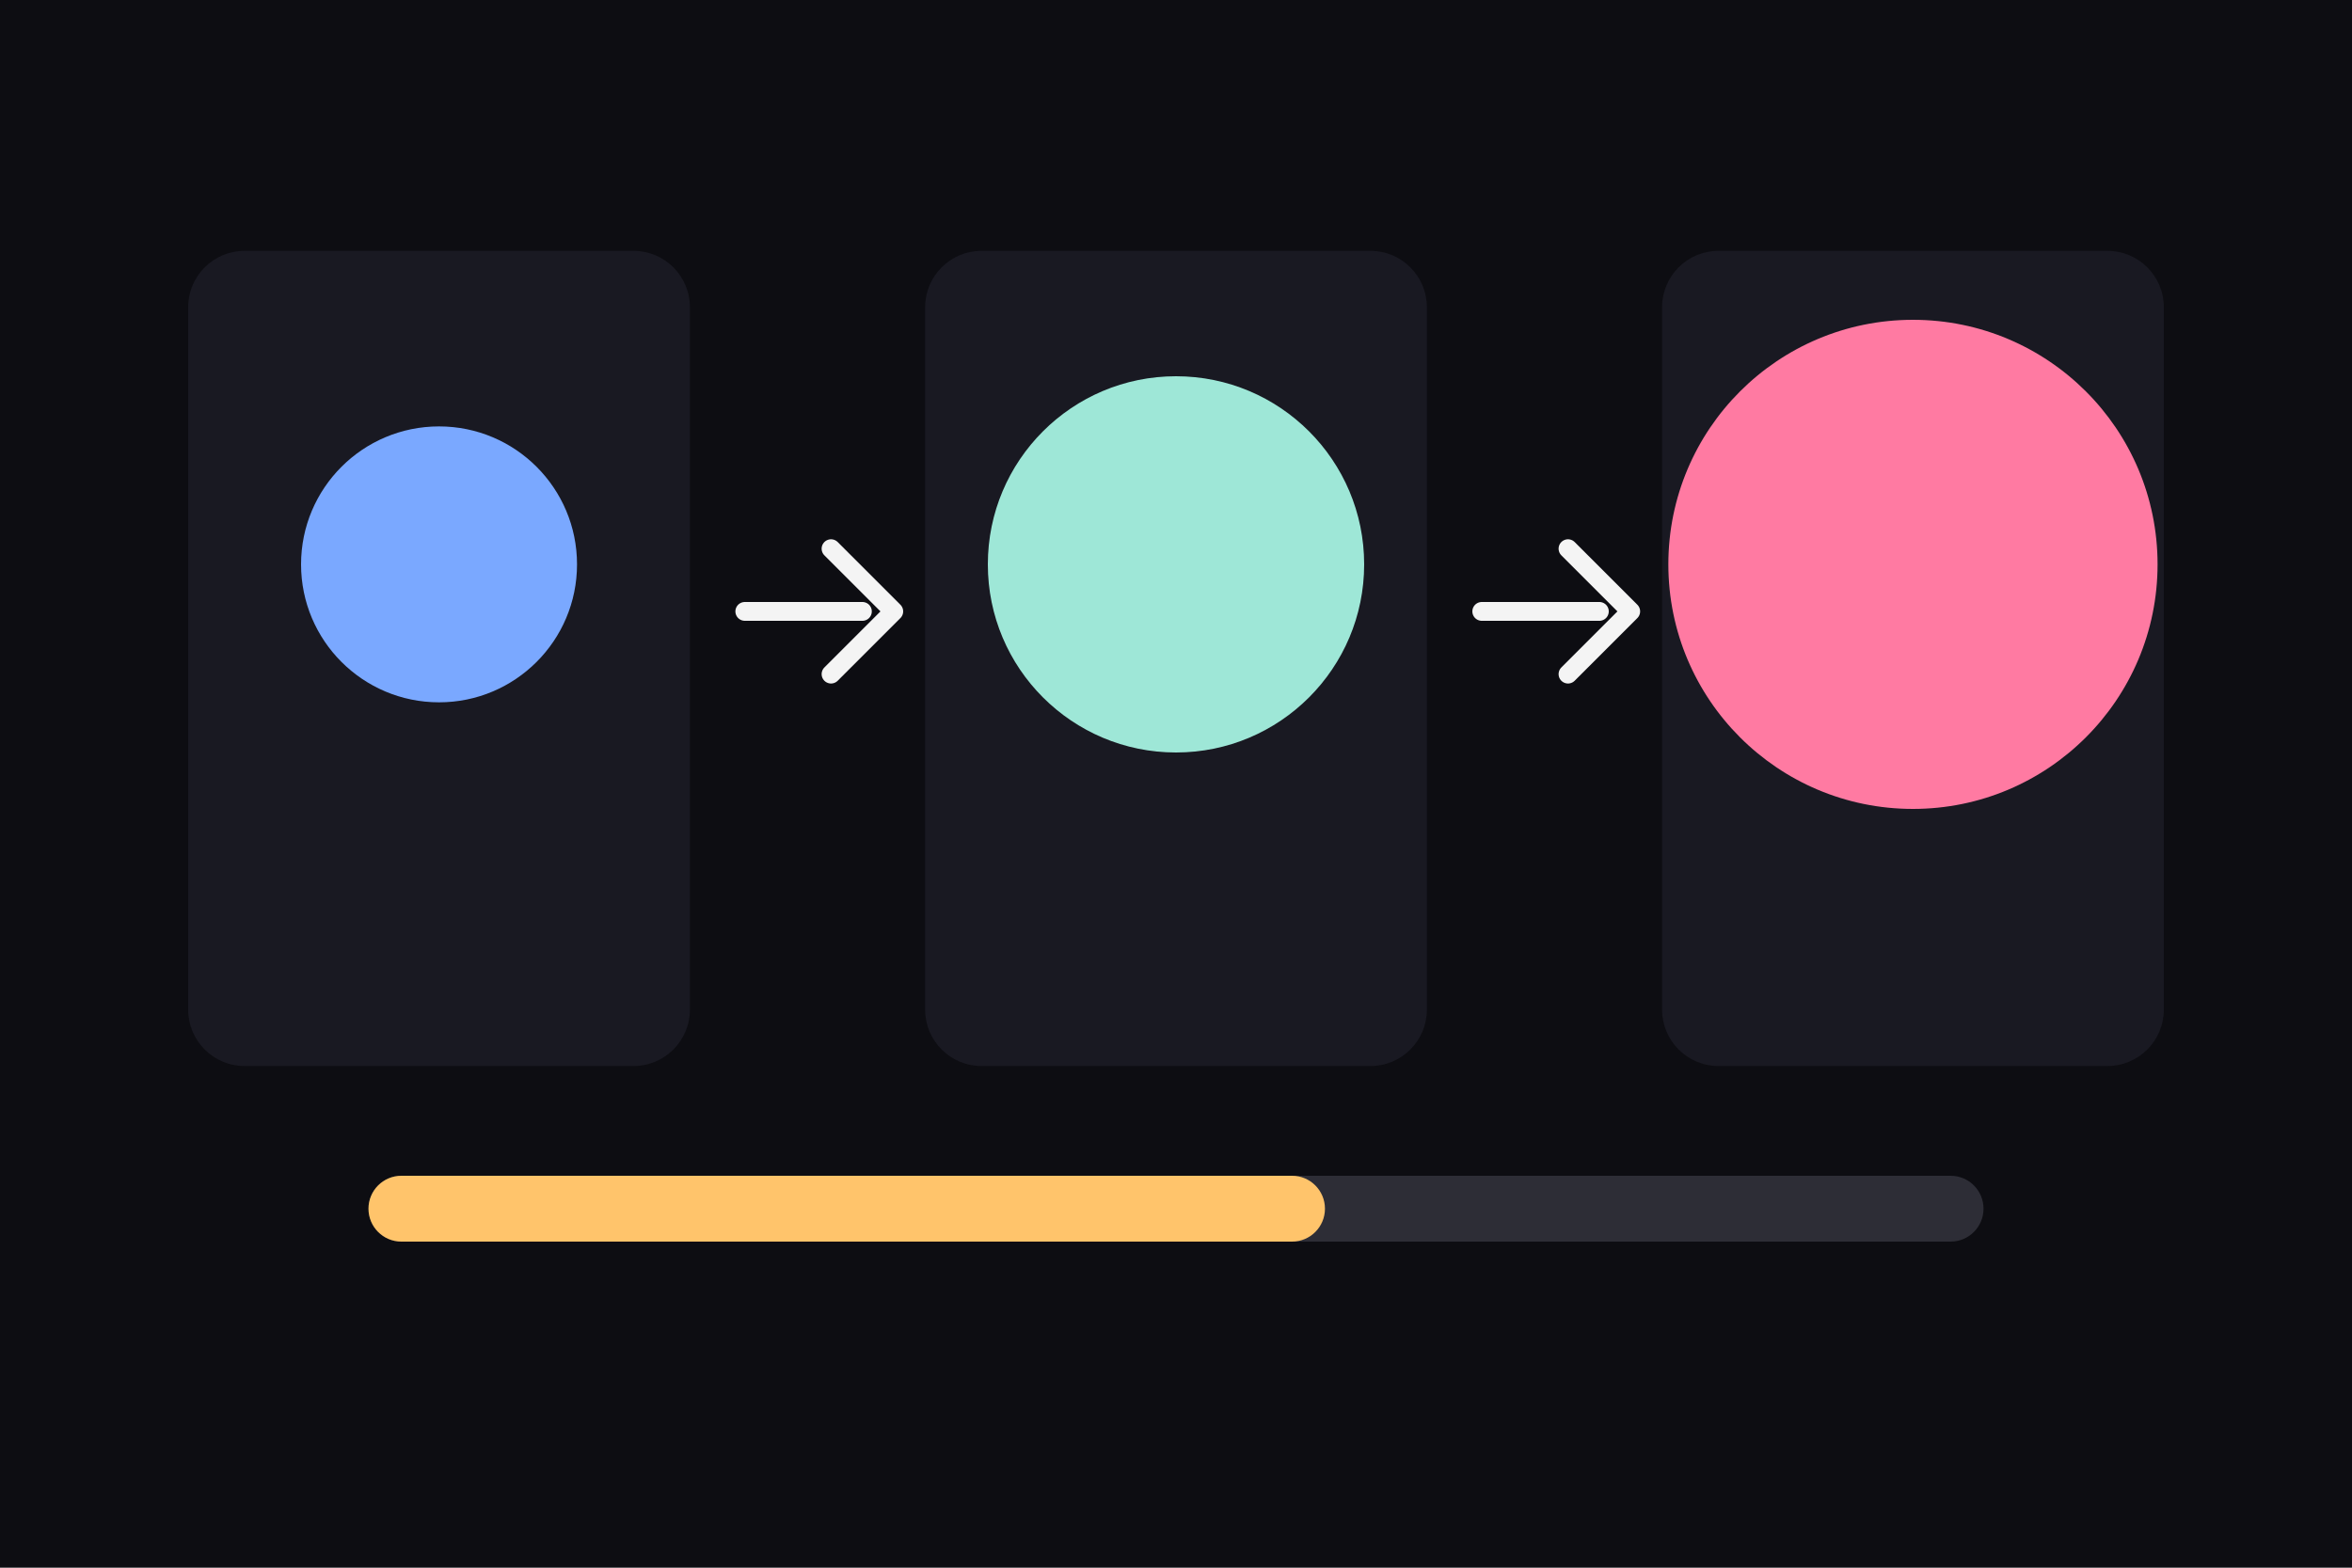
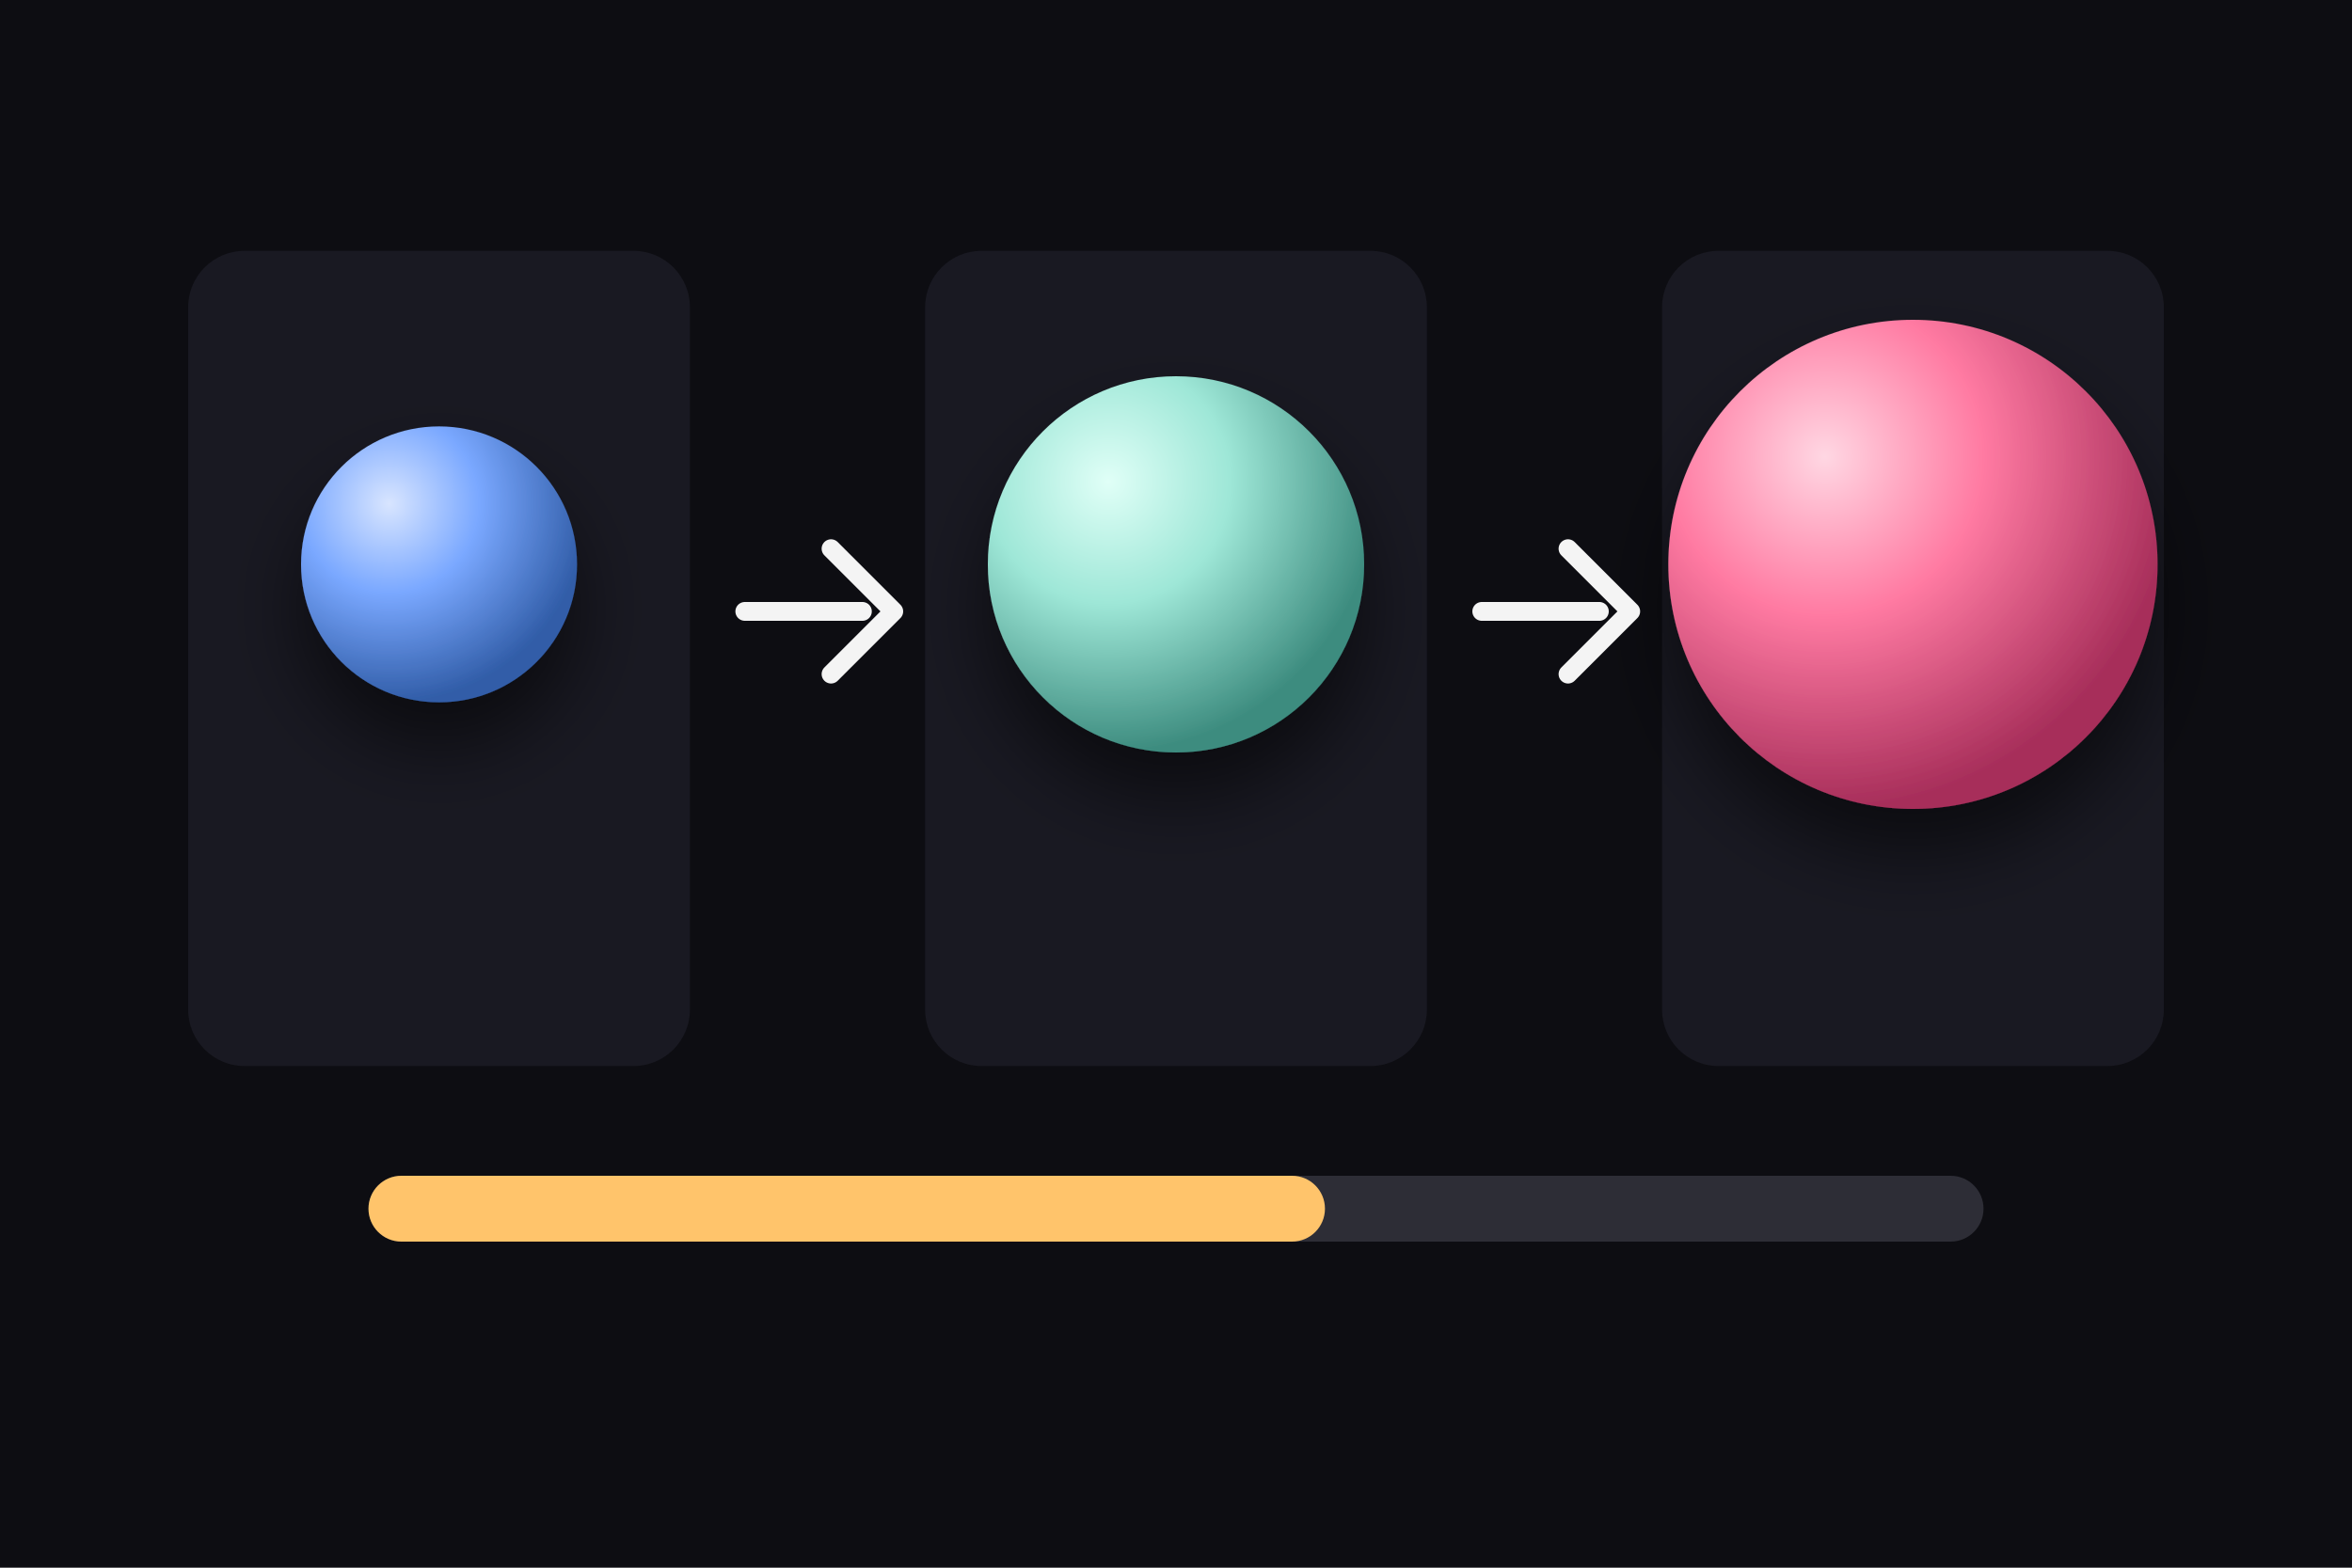
<svg xmlns="http://www.w3.org/2000/svg" viewBox="0 0 1500 1000" role="img" aria-label="Sample motion interaction storyboard">
+   <defs>
+     <radialGradient id="blue-sphere" cx="32%" cy="28%" r="72%">
+       <stop offset="0" stop-color="#d8e5ff" />
+       <stop offset="0.45" stop-color="#7aa8ff" />
+       <stop offset="1" stop-color="#315da8" />
+     </radialGradient>
+     <radialGradient id="mint-sphere" cx="32%" cy="28%" r="72%">
+       <stop offset="0" stop-color="#e0fff7" />
+       <stop offset="0.45" stop-color="#9ee7d7" />
+       <stop offset="1" stop-color="#3d8c7f" />
+     </radialGradient>
+     <radialGradient id="pink-sphere" cx="32%" cy="28%" r="72%">
+       <stop offset="0" stop-color="#ffd7e3" />
+       <stop offset="0.45" stop-color="#ff7aa2" />
+       <stop offset="1" stop-color="#a72e5a" />
+     </radialGradient>
+     <filter id="sphere-shadow" x="-50%" y="-50%" width="200%" height="220%">
+       <feDropShadow dx="0" dy="28" stdDeviation="24" flood-color="#000000" flood-opacity="0.55" />
+     </filter>
+   </defs>
  <rect width="1500" height="1000" fill="#0d0d12" />
  <rect x="120" y="160" width="320" height="520" rx="36" fill="#191922" />
  <rect x="590" y="160" width="320" height="520" rx="36" fill="#191922" />
  <rect x="1060" y="160" width="320" height="520" rx="36" fill="#191922" />
-   <circle cx="280" cy="360" r="88" fill="#7aa8ff" />
-   <circle cx="750" cy="360" r="120" fill="#9ee7d7" />
-   <circle cx="1220" cy="360" r="156" fill="#ff7aa2" />
+   <circle cx="280" cy="360" r="88" fill="url(#blue-sphere)" filter="url(#sphere-shadow)" />
+   <circle cx="750" cy="360" r="120" fill="url(#mint-sphere)" filter="url(#sphere-shadow)" />
+   <circle cx="1220" cy="360" r="156" fill="url(#pink-sphere)" filter="url(#sphere-shadow)" />
  <path d="M475 390h75" stroke="#f4f4f4" stroke-width="12" stroke-linecap="round" />
  <path d="m530 350 40 40-40 40" fill="none" stroke="#f4f4f4" stroke-width="12" stroke-linecap="round" stroke-linejoin="round" />
  <path d="M945 390h75" stroke="#f4f4f4" stroke-width="12" stroke-linecap="round" />
  <path d="m1000 350 40 40-40 40" fill="none" stroke="#f4f4f4" stroke-width="12" stroke-linecap="round" stroke-linejoin="round" />
  <rect x="235" y="750" width="1030" height="42" rx="21" fill="#2d2d36" />
  <rect x="235" y="750" width="610" height="42" rx="21" fill="#ffc46b" />
</svg>
